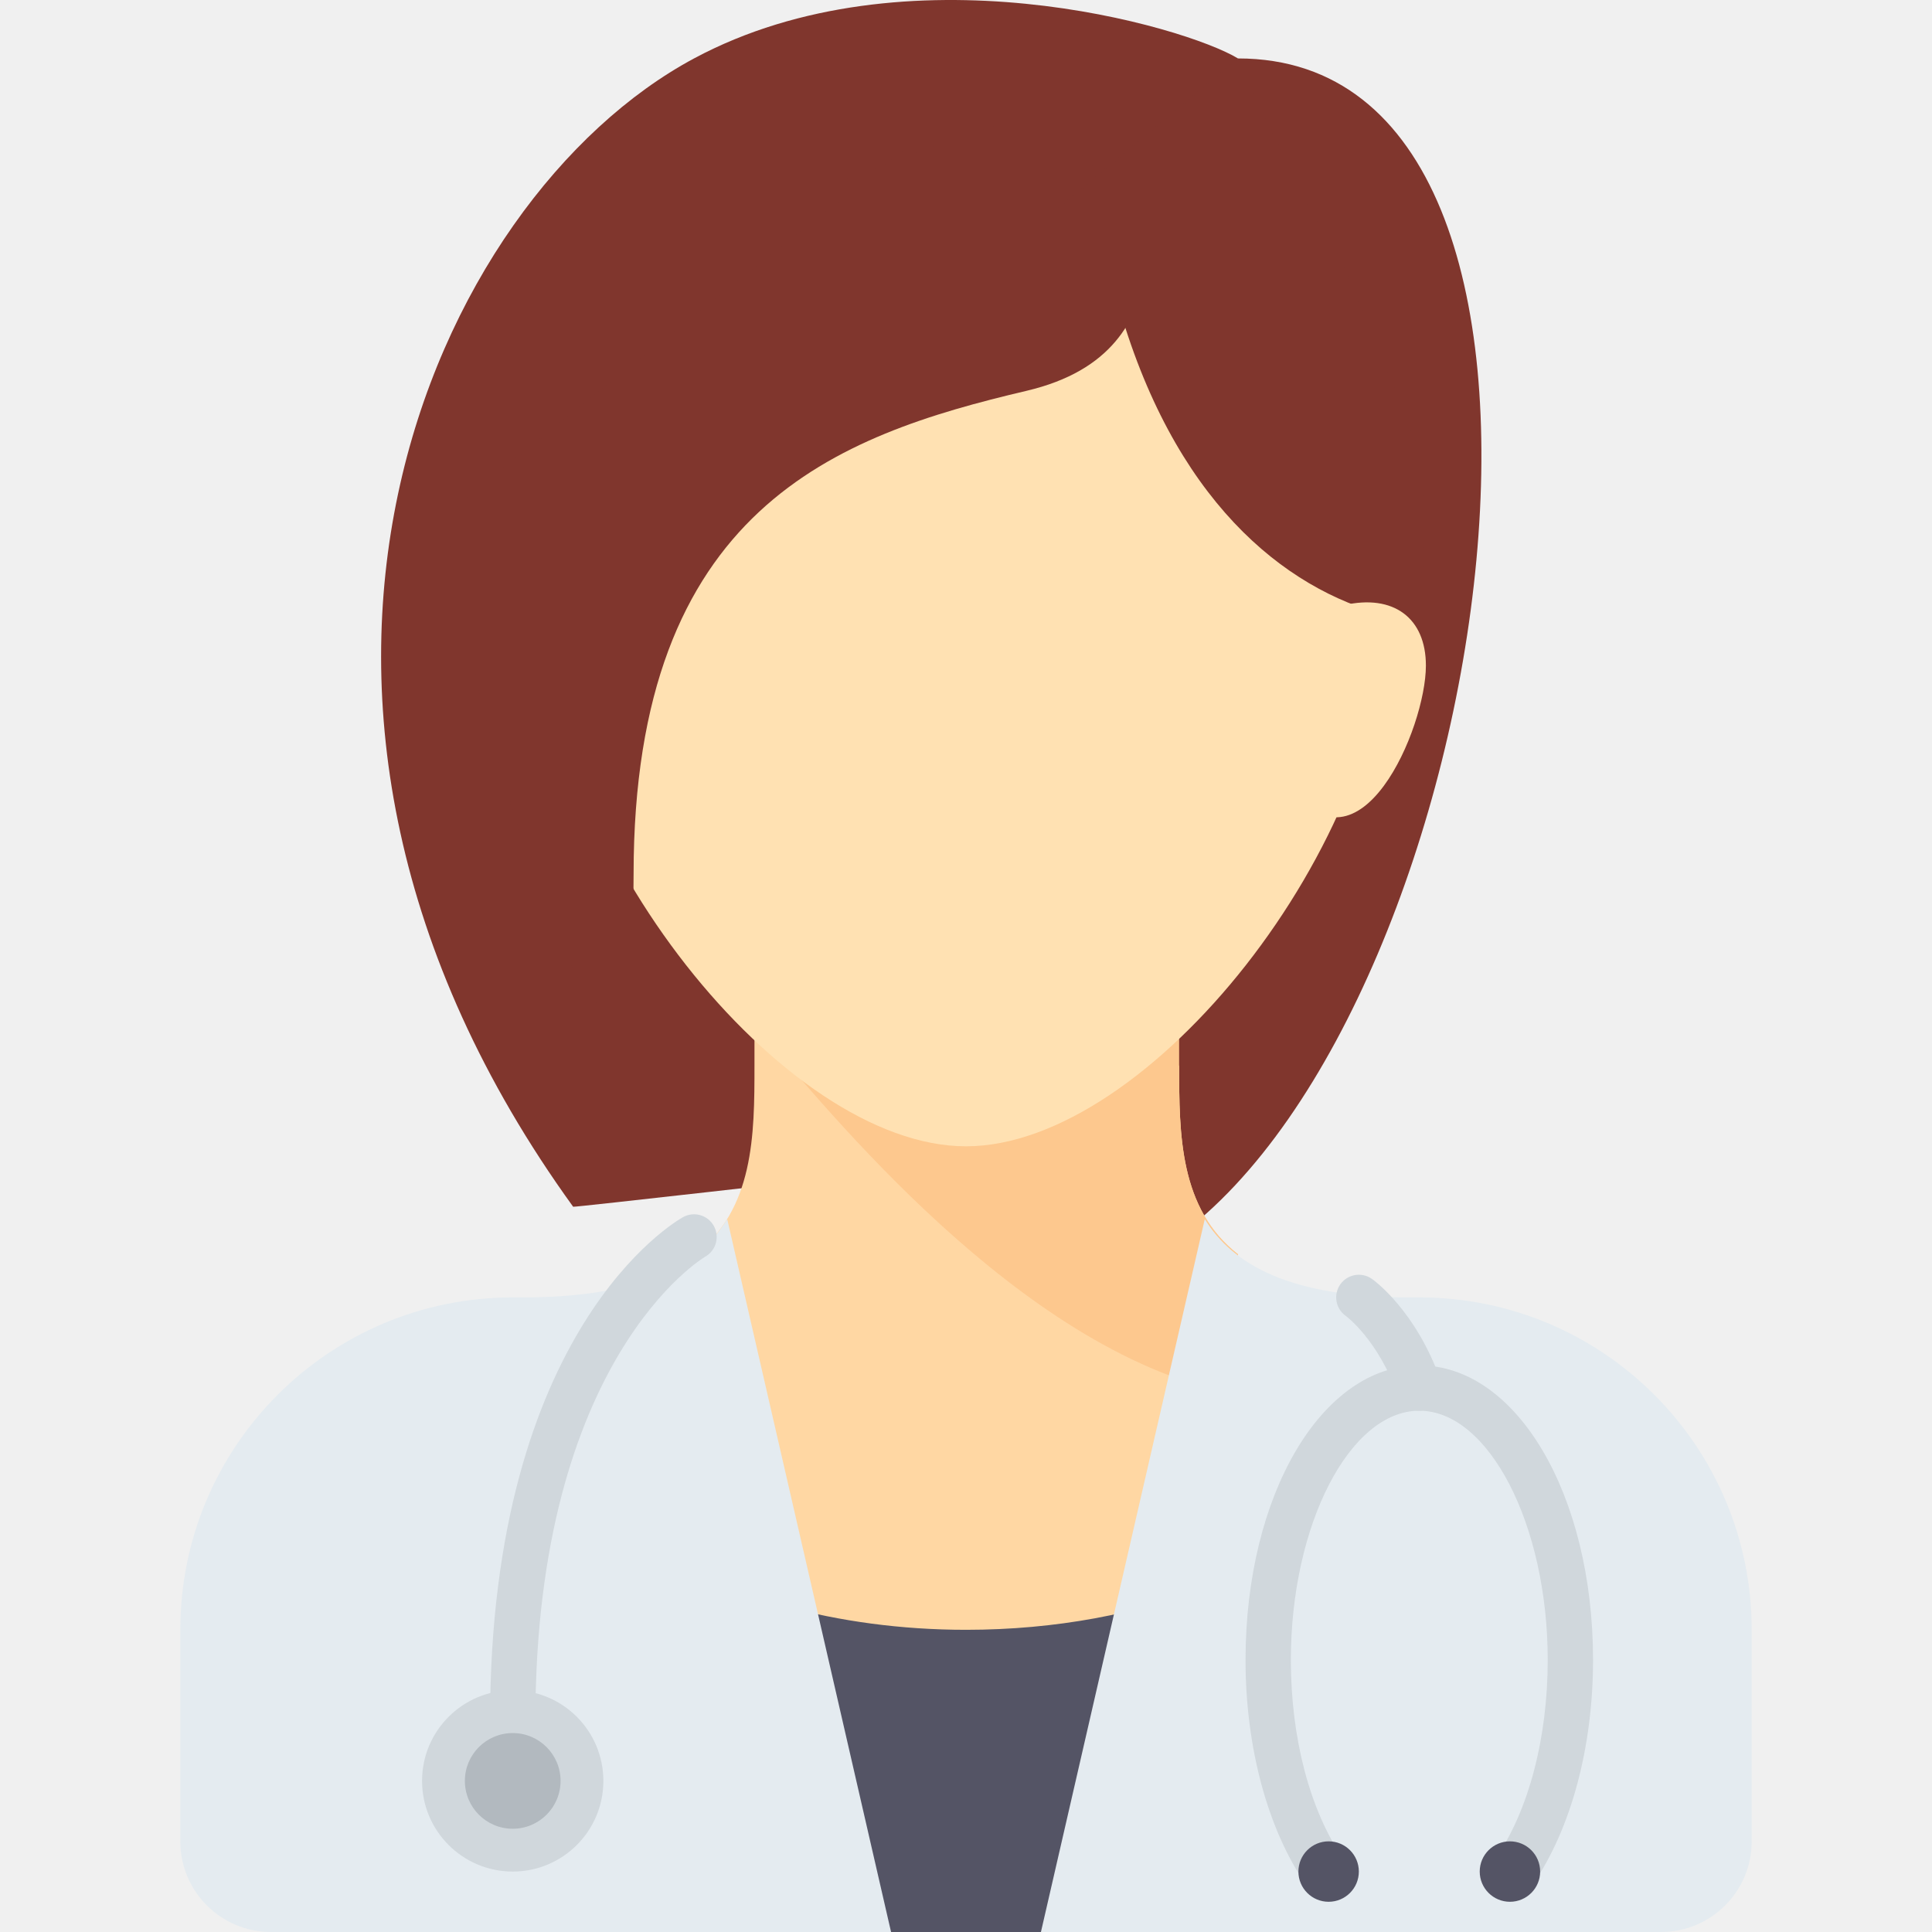
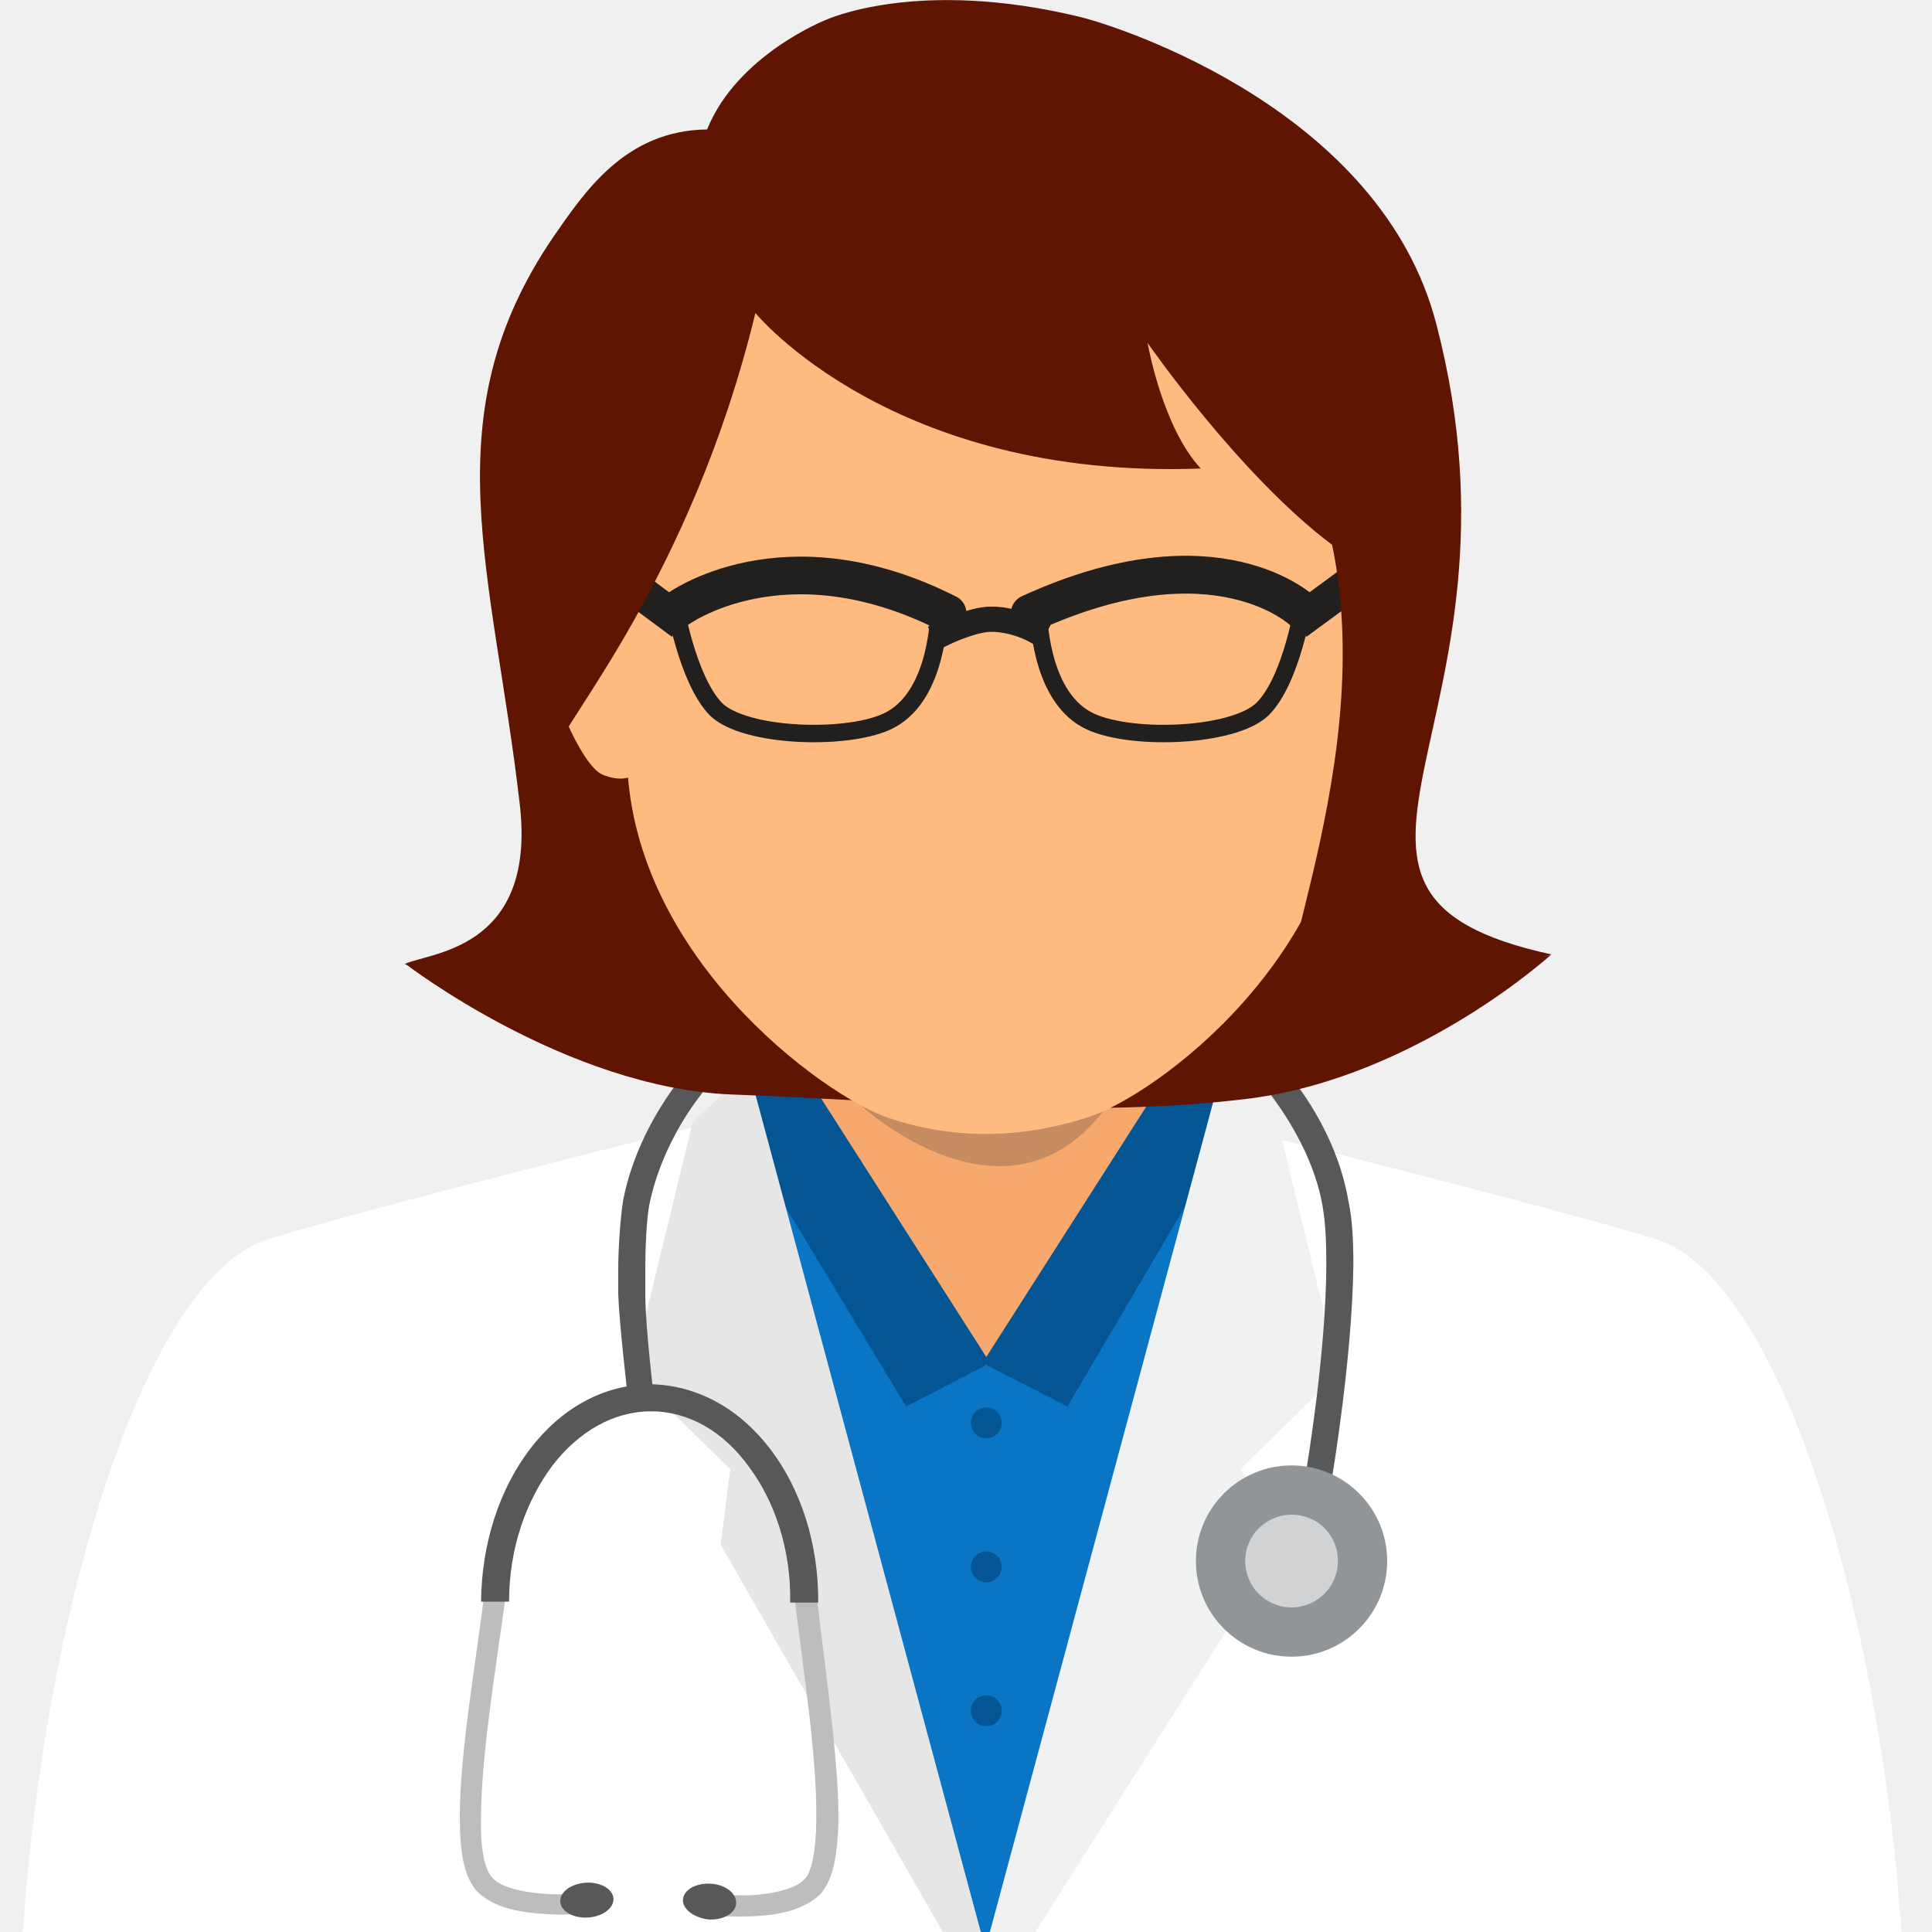
- <svg xmlns="http://www.w3.org/2000/svg" version="1.1" id="Capa_1" x="0px" y="0px" viewBox="0 0 420.704 420.704" style="enable-background:new 0 0 420.704 420.704;" xml:space="preserve">
-   <g>
-     <g>
-       <g>
-         <path style="fill:#80362D;" d="M269.575,12.724l-46.062,250.052l32.902,6.58C326.056,218.359,355.941,12.724,269.575,12.724z" />
-       </g>
-       <g>
-         <path style="fill:#80362D;" d="M269.575,12.724c-11.516-6.992-72.293-24.749-118.446,0     C94.374,43.158,44.747,152.007,124.808,262.776c0.114,0.157,59.223-6.58,59.223-6.58L269.575,12.724z" />
-       </g>
-       <g>
-         <path style="fill:#FFD7A3;" d="M256.772,232.084h-0.358v-15.37H164.29v15.354c0,15.042-0.063,31.392-13.161,41.282v147.354     h59.223c0,0,31.011,0,59.223,0V273.12C256.812,263.205,256.772,246.997,256.772,232.084z" />
-       </g>
-       <g>
-         <path style="fill:#545465;" d="M210.352,354.9c-14.15,0-27.502-1.876-39.482-5.134v70.937h92.124v-75.279     C248.066,351.381,229.941,354.9,210.352,354.9z" />
-       </g>
-       <g>
-         <path style="fill:#FDC88E;" d="M262.994,302.258c2.401,0.655,4.563,1.004,6.58,1.174V273.12     c-12.762-9.915-12.803-26.124-12.803-41.037l-0.009-0.382v-15.37l-72.732,0.382l-19.741,6.58     C177.45,238.1,217.755,289.92,262.994,302.258z" />
-       </g>
-       <g>
-         <path style="fill:#FFE1B2;" d="M302.476,131.169c0,52.696-52.408,118.446-92.124,118.446s-92.124-65.75-92.124-118.446     s41.246-72.384,92.124-72.384S302.476,78.473,302.476,131.169z" />
-       </g>
-       <g>
-         <path style="fill:#80362D;" d="M223.512,25.884c-3.697,0-15.701,4.154-25.512,7.794l-0.809-1.214c0,0-1.354,1.064-3.698,2.908     c-5.457,2.072-9.462,3.672-9.462,3.672l1.539,2.566c-24.976,19.678-81.96,64.693-87.084,69.818     c-6.58,6.58,39.482,174.464,39.482,78.964c0-79.786,44.327-95.587,85.544-105.285c18.644-4.387,24.128-15.354,26.321-26.321     C252.027,47.819,230.093,25.884,223.512,25.884z" />
-       </g>
-       <g>
-         <path style="fill:#80362D;" d="M243.253,65.366c12.064,43.32,36.192,62.924,58.812,68.682c12.395,3.155,6.992-35.78,6.992-35.78     s-17.548-44.966-19.741-46.062c-2.193-1.097-19.741-39.482-19.741-39.482l-39.482,32.902L243.253,65.366z" />
-       </g>
-       <g>
-         <path style="fill:#E4EBF0;" d="M158.355,265.465c-6.163,10.013-18.728,17.052-44.514,17.052h-2.193     c-39.976,0-72.384,32.407-72.384,72.384v46.062c0,10.902,8.838,19.741,19.741,19.741h135.028L158.355,265.465z" />
-       </g>
-       <g>
-         <path style="fill:#E4EBF0;" d="M262.349,265.465c6.163,10.013,18.728,17.052,44.514,17.052h2.193     c39.976,0,72.384,32.407,72.384,72.384v46.062c0,10.902-8.838,19.741-19.741,19.741H226.671L262.349,265.465z" />
-       </g>
-       <g>
-         <circle style="fill:#D0D7DC;" cx="111.647" cy="387.802" r="19.741" />
-       </g>
-       <g>
-         <path style="fill:#D0D7DC;" d="M333.783,410.338l-8.135-5.591c7.229-10.518,11.376-26.288,11.376-43.267     c0-29.427-12.807-54.288-27.966-54.288s-27.966,24.861-27.966,54.288c0,16.979,4.146,32.749,11.376,43.267l-8.135,5.591     c-8.331-12.123-13.111-29.931-13.111-48.858c0-35.977,16.619-64.158,37.837-64.158c21.217,0,37.837,28.182,37.837,64.158     C346.893,380.407,342.114,398.215,333.783,410.338z" />
-       </g>
-       <g>
-         <circle style="fill:#545465;" cx="289.316" cy="407.543" r="6.58" />
-       </g>
-       <g>
-         <circle style="fill:#545465;" cx="328.798" cy="407.543" r="6.58" />
-       </g>
-       <g>
-         <path style="fill:#D0D7DC;" d="M111.647,379.577c-2.726,0-4.935-2.209-4.935-4.935c0-85.274,40.304-108.646,42.02-109.599     c2.387-1.329,5.388-0.466,6.71,1.917c1.321,2.374,0.472,5.367-1.892,6.698c-0.484,0.28-36.968,22.172-36.968,100.984     C116.582,377.368,114.373,379.577,111.647,379.577z" />
-       </g>
-       <g>
-         <circle style="fill:#B2B9BF;" cx="111.647" cy="387.802" r="10.419" />
-       </g>
-       <g>
-         <path style="fill:#D0D7DC;" d="M309.057,307.195c-2.034,0-3.938-1.268-4.654-3.295c-4.288-12.15-11.268-17.291-11.337-17.339     c-2.233-1.563-2.776-4.641-1.213-6.874c1.563-2.23,4.636-2.774,6.874-1.213c0.389,0.273,9.585,6.842,14.984,22.143     c0.908,2.569-0.442,5.388-3.012,6.296C310.155,307.103,309.601,307.195,309.057,307.195z" />
-       </g>
-     </g>
-     <g>
-       <path style="fill:#FFE1B2;" d="M292.676,131.771c10.767-2.468,17.821,2.805,17.821,13.161c0,13.709-14.479,47.296-29.701,26.321    S292.676,131.771,292.676,131.771z" />
-     </g>
-   </g>
-   <g>
- </g>
-   <g>
- </g>
-   <g>
- </g>
-   <g>
- </g>
-   <g>
- </g>
-   <g>
- </g>
-   <g>
- </g>
-   <g>
- </g>
-   <g>
- </g>
-   <g>
- </g>
-   <g>
- </g>
-   <g>
- </g>
-   <g>
- </g>
-   <g>
- </g>
-   <g>
- </g>
+ <svg xmlns="http://www.w3.org/2000/svg" version="1.1" id="Capa_1" x="0px" y="0px" viewBox="0 0 200 200" style="enable-background:new 0 0 200 200;" xml:space="preserve">
+   <style type="text/css">
+ 	.st0{display:none;fill:url(#SVGID_1_);}
+ 	.st1{display:none;opacity:0.2;}
+ 	.st2{display:inline;}
+ 	.st3{fill:#FFFFFF;}
+ 	.st4{fill:#0A75C4;}
+ 	.st5{fill:#403F41;}
+ 	.st6{fill:#F7A96D;}
+ 	.st7{fill:#035693;}
+ 	.st8{fill:#E6E6E7;}
+ 	.st9{fill:#D0D2D3;}
+ 	.st10{fill:#F0F1F1;}
+ 	.st11{fill:#BBBDBF;}
+ 	.st12{fill:#57585A;}
+ 	.st13{fill:#929597;}
+ 	.st14{fill:#C68B60;}
+ 	.st15{fill:#601402;}
+ 	.st16{fill:#FFBA7F;}
+ 	.st17{fill:none;stroke:#221F1F;stroke-width:1.804;stroke-miterlimit:10;}
+ 	.st18{fill:none;stroke:#221F1F;stroke-width:3.9;stroke-linecap:round;stroke-miterlimit:10;}
+ 	.st19{fill:none;stroke:#221F1F;stroke-width:3.526;stroke-miterlimit:10;}
+ 	.st20{fill:none;stroke:#221F1F;stroke-width:3.915;stroke-linecap:round;stroke-miterlimit:10;}
+ 	.st21{fill:none;stroke:#221F1F;stroke-width:2.611;stroke-linecap:square;stroke-miterlimit:10;}
+ </style>
+   <radialGradient id="SVGID_1_" cx="207.083" cy="84.145" r="252.944" gradientUnits="userSpaceOnUse">
+     <stop offset="0" style="stop-color:#16AEB1" />
+     <stop offset="0.419" style="stop-color:#15ACAF" />
+     <stop offset="0.659" style="stop-color:#10A5A6" />
+     <stop offset="0.854" style="stop-color:#099A98" />
+     <stop offset="1" style="stop-color:#008C88" />
+   </radialGradient>
+   <rect x="-92.1" y="-114.3" class="st0" width="595.3" height="396.9" />
+   <g class="st1">
+     <g class="st2">
+       <rect x="-71" y="-114.3" class="st3" width="2" height="396.9" />
+     </g>
+     <g class="st2">
+       <rect x="-43.4" y="-114.3" class="st3" width="2" height="396.9" />
+     </g>
+     <g class="st2">
+       <rect x="-15.8" y="-114.3" class="st3" width="2" height="396.9" />
+     </g>
+     <g class="st2">
+       <rect x="11.9" y="-114.3" class="st3" width="2" height="396.9" />
+     </g>
+     <g class="st2">
+       <rect x="67.1" y="-114.3" class="st3" width="2" height="396.9" />
+     </g>
+     <g class="st2">
+       <rect x="94.7" y="-114.3" class="st3" width="2" height="396.9" />
+     </g>
+     <g class="st2">
+       <rect x="39.5" y="-114.3" class="st3" width="2" height="396.9" />
+     </g>
+     <g class="st2">
+       <rect x="122.3" y="-114.3" class="st3" width="2" height="396.9" />
+     </g>
+     <g class="st2">
+       <rect x="150" y="-114.3" class="st3" width="2" height="396.9" />
+     </g>
+     <g class="st2">
+       <rect x="177.6" y="-114.3" class="st3" width="2" height="396.9" />
+     </g>
+     <g class="st2">
+       <rect x="205.2" y="-114.3" class="st3" width="2" height="396.9" />
+     </g>
+     <g class="st2">
+       <rect x="232.8" y="-114.3" class="st3" width="2" height="396.9" />
+     </g>
+     <g class="st2">
+       <rect x="260.5" y="-114.3" class="st3" width="2" height="396.9" />
+     </g>
+     <g class="st2">
+       <rect x="288.1" y="-114.3" class="st3" width="2" height="396.9" />
+     </g>
+     <g class="st2">
+       <rect x="315.7" y="-114.3" class="st3" width="2" height="396.9" />
+     </g>
+     <g class="st2">
+       <rect x="343.3" y="-114.3" class="st3" width="2" height="396.9" />
+     </g>
+     <g class="st2">
+       <rect x="370.9" y="-114.3" class="st3" width="2" height="396.9" />
+     </g>
+     <g class="st2">
+       <rect x="426.2" y="-114.3" class="st3" width="2" height="396.9" />
+     </g>
+     <g class="st2">
+       <rect x="453.8" y="-114.3" class="st3" width="2" height="396.9" />
+     </g>
+     <g class="st2">
+       <rect x="481.4" y="-114.3" class="st3" width="2" height="396.9" />
+     </g>
+     <g class="st2">
+       <rect x="398.6" y="-114.3" class="st3" width="2" height="396.9" />
+     </g>
+     <g class="st2">
+       <g>
+         <rect x="-92.1" y="250.3" class="st3" width="595.3" height="2.1" />
+       </g>
+       <g>
+         <rect x="-92.1" y="222.7" class="st3" width="595.3" height="2.1" />
+       </g>
+       <g>
+         <rect x="-92.1" y="277.9" class="st3" width="595.3" height="2.1" />
+       </g>
+       <g>
+         <rect x="-92.1" y="195.1" class="st3" width="595.3" height="2.1" />
+       </g>
+       <g>
+         <rect x="-92.1" y="167.5" class="st3" width="595.3" height="2.1" />
+       </g>
+       <g>
+         <rect x="-92.1" y="139.8" class="st3" width="595.3" height="2.1" />
+       </g>
+       <g>
+         <rect x="-92.1" y="112.2" class="st3" width="595.3" height="2.1" />
+       </g>
+       <g>
+         <rect x="-92.1" y="84.6" class="st3" width="595.3" height="2.1" />
+       </g>
+       <g>
+         <rect x="-92.1" y="57" class="st3" width="595.3" height="2.1" />
+       </g>
+       <g>
+         <rect x="-92.1" y="29.3" class="st3" width="595.3" height="2.1" />
+       </g>
+       <g>
+         <rect x="-92.1" y="1.7" class="st3" width="595.3" height="2.1" />
+       </g>
+       <g>
+         <rect x="-92.1" y="-25.9" class="st3" width="595.3" height="2.1" />
+       </g>
+       <g>
+         <rect x="-92.1" y="-53.5" class="st3" width="595.3" height="2.1" />
+       </g>
+       <g>
+         <rect x="-92.1" y="-108.8" class="st3" width="595.3" height="2.1" />
+       </g>
+       <g>
+         <rect x="-92.1" y="-81.1" class="st3" width="595.3" height="2.1" />
+       </g>
+     </g>
+   </g>
+   <polygon class="st4" points="85.9,115.7 52.7,128.3 72.9,254 130.9,254.1 149.8,128.3 118.4,117 " />
+   <g>
+     <path class="st3" d="M171.5,128.3c-10.2-3.2-45.6-12-45.6-12l12,89.6c0,0,10.9-6.5,24.1-5.4c13.4,1.1,1.1,17.6,0.3,18.7l30.4,1.2   l4.5-13.6C195.9,170.7,184.9,132.5,171.5,128.3z" />
+     <path class="st3" d="M162.3,219.2l-1.3-0.1C161.1,219.1,161.8,220.1,162.3,219.2z" />
+   </g>
+   <g>
+     <path class="st3" d="M27.7,128.3c10.2-3.2,45.6-12,45.6-12l-12,89.6c0,0-10.9-6.5-24.1-5.4c-13.4,1.1-1.1,17.6-0.3,18.7l-30.4,1.2   L2,206.8C3.3,170.7,14.3,132.5,27.7,128.3z" />
+     <path class="st3" d="M36.9,219.2l1.3-0.1C38.2,219.1,37.5,220.1,36.9,219.2z" />
+   </g>
+   <polygon class="st5" points="54.3,271.8 54.4,273.5 150.7,273.5 150.8,271.9 " />
+   <g>
+     <polygon class="st6" points="99,141.2 105.2,141.5 121.9,111.6 82.4,113.8  " />
+     <polygon class="st7" points="76.7,117.3 93.8,145.6 102.5,141.1 78.8,104  " />
+     <polygon class="st7" points="101.7,141.1 110.5,145.6 126.5,118.4 125.4,104  " />
+   </g>
+   <path class="st3" d="M78.8,116.2l-24.1,9.4l-7.4,30.6c0,0,19.7,43.2,10.8,63.8c-7.6,17.5-10.6,39.3-11.5,58.4h57l1.4-65.5  L78.8,116.2z" />
+   <polygon class="st8" points="71.7,116.2 65.4,142.1 75.6,152.1 74.6,159.9 105,212.9 77.5,110.7 " />
+   <rect x="59.9" y="246" transform="matrix(-1 -3.191609e-004 3.191609e-004 -1 140.6407 494.8606)" class="st9" width="20.8" height="2.7" />
+   <path class="st3" d="M160.1,155.5L150,124.9l-24.1-9.4l-26.2,96.7l0,66.2h57.4c-1.3-18.8-4.7-40.5-12.2-58.7  C132.5,190.1,160.1,155.5,160.1,155.5z" />
+   <path class="st9" d="M105.2,220.3c-1.1,0-2.1,0.9-2.1,2.1c0,1.1,0.9,2.1,2.1,2.1c1.1,0,2.1-0.9,2.1-2.1  C107.2,221.2,106.3,220.3,105.2,220.3z" />
+   <path class="st9" d="M105.2,241.9c-1.1,0-2.1,0.9-2.1,2.1c0,1.1,0.9,2.1,2.1,2.1c1.1,0,2.1-0.9,2.1-2.1  C107.2,242.8,106.3,241.9,105.2,241.9z" />
+   <path class="st9" d="M105.3,264.9c-1.1,0-2.1,0.9-2.1,2.1c0,1.1,0.9,2.1,2.1,2.1c1.1,0,2.1-0.9,2.1-2.1  C107.4,265.8,106.4,264.9,105.3,264.9z" />
+   <polygon class="st9" points="122.8,248.8 143.6,248.8 143.6,246.1 122.8,246.1 " />
+   <polygon class="st10" points="132.3,116.3 126.5,110.7 99,212.9 132.6,159.9 128.4,152.1 138.6,142.1 " />
+   <polygon class="st9" points="78.6,209.6 76.6,216.9 148.8,230.9 146.7,222.5 " />
+   <polygon class="st9" points="55.8,224.3 53.9,231.2 127.8,217 126.6,209.6 " />
+   <g>
+     <g>
+       <g>
+         <path class="st11" d="M57.9,196.1c-2.7,0-6-0.5-7-1.8c-0.7-0.7-1.2-3-1.1-6.2c0-6.4,1.6-15.8,2.6-23.3l-2.2-0.3     c-0.9,7.4-2.6,16.9-2.6,23.5c0,3.4,0.3,6,1.7,7.7c2.1,2.2,5.7,2.4,8.6,2.5c2.4,0,4.2-0.2,4.3-0.2l-0.3-2.2     C61.9,195.9,60.1,196.1,57.9,196.1z" />
+       </g>
+       <g>
+         <path class="st12" d="M60.6,194.9c-1.5,0.1-2.7,1-2.6,2c0.1,1,1.4,1.7,2.9,1.6c1.5-0.1,2.7-1,2.6-2     C63.4,195.5,62.1,194.8,60.6,194.9z" />
+       </g>
+     </g>
+     <g>
+       <g>
+         <path class="st11" d="M82.2,165c0.9,7.5,2.4,16.9,2.3,23.3c0,3.2-0.5,5.6-1.2,6.2c-1,1.2-4.3,1.8-7,1.7c-2.2,0-4-0.3-4-0.3     l-0.3,2.2c0,0,1.9,0.3,4.3,0.3c2.9,0,6.5-0.2,8.7-2.4c1.4-1.7,1.7-4.3,1.8-7.7c0-6.7-1.5-16.1-2.3-23.6L82.2,165z" />
+       </g>
+       <g>
+         <path class="st12" d="M73.6,195c-1.5-0.1-2.8,0.6-2.9,1.6c-0.1,1,1.1,1.9,2.6,2.1c1.5,0.1,2.8-0.6,2.9-1.6     C76.3,196,75.1,195.1,73.6,195z" />
+       </g>
+     </g>
+     <g>
+       <path class="st12" d="M67.4,143.3c-10,0-17.5,10.3-17.6,22.5l2.9,0c0-5.6,1.8-10.5,4.5-14.1c2.7-3.5,6.3-5.6,10.2-5.6    c3.9,0,7.5,2.1,10.1,5.7c2.7,3.6,4.4,8.6,4.3,14.1l2.9,0C84.8,153.8,77.4,143.5,67.4,143.3z" />
+     </g>
+   </g>
+   <g>
+     <path class="st12" d="M70.4,111.7c-2.7,3.5-5,7.9-5.9,12.6c-0.3,1.9-0.5,5.1-0.5,7v2.7c0.1,3,1,10.7,1,10.7h2.7   c0,0-0.9-7.3-0.9-10.7v-2.7c0-1.7,0.1-4.8,0.4-6.5c0.8-4.1,2.9-8.3,5.3-11.4c2.4-3.2,5.3-5.4,6.9-5.7l-0.7-2.7   C76,105.7,73.1,108.2,70.4,111.7z" />
+   </g>
+   <g>
+     <path class="st12" d="M133.8,111.7c-2.7-3.5-5.6-6-8.4-6.7l-0.7,2.7c1.6,0.4,4.5,2.5,6.9,5.7c2.4,3.2,4.6,7.3,5.3,11.4   c0.3,1.6,0.4,3.7,0.4,6c0,9.3-2.1,21.5-2.1,21.6l2.7,0.5v0c0,0,2.1-12.4,2.2-22c0-2.4-0.1-4.7-0.5-6.5   C138.8,119.6,136.5,115.2,133.8,111.7z" />
+   </g>
+   <g>
+     <circle class="st13" cx="133.7" cy="161.6" r="9.9" />
+     <path class="st9" d="M133.7,156.8c-2.6,0-4.8,2.1-4.8,4.8c0,2.6,2.1,4.8,4.8,4.8c2.6,0,4.8-2.1,4.8-4.8   C138.5,158.9,136.4,156.8,133.7,156.8z" />
+   </g>
+   <circle class="st7" cx="102.1" cy="147.3" r="1.6" />
+   <circle class="st7" cx="102.1" cy="162.2" r="1.6" />
+   <circle class="st7" cx="102.1" cy="177.1" r="1.6" />
+   <path class="st14" d="M89.2,114.5c0,0,15.2,14,25.4,0S86.4,100.5,89.2,114.5z" />
+   <g>
+     <path class="st15" d="M147,95.7c-14.6-8.9-33.9-27.4-44.6-28.8c-12.1-1.6-47.5-28.3-46.1-12.3C60.9,106.9,42,99.8,42,99.8   s16.6,12.8,33.7,13.5c17,0.6,36.5,2.6,53.8,0.4c17.3-2.3,31.1-14.9,31.1-14.9S155.6,100.9,147,95.7z" />
+     <path class="st16" d="M59.8,57.6c-4.1,1.3-3.2,8-3.2,10.4c0,2.5,3.5,11.3,5.8,12.2c5.9,2.4,5.9-6.8,5.9-6.8V62.9   C68.3,62.9,64,56.3,59.8,57.6z" />
+     <path class="st16" d="M144,57.7c-4.1-1.3-8.5,5.2-8.5,5.2v10.7c0,0,0,9.5,5.9,6.8c2.3-1.1,5.8-9.8,5.8-12.2   C147.2,65.7,148.2,59,144,57.7z" />
+     <path class="st16" d="M112.4,14.9l-20.5,0c-14.9,0-27,13.1-27,34.1l0,28.8c0,20.9,20.3,35.6,27,37.9c7.1,2.4,14,2.1,20.6,0   c7.1-2.2,27-16.9,27-37.9l0-28.8C139.4,28,127.3,14.9,112.4,14.9z" />
+     <g>
+       <g>
+         <path class="st17" d="M97.2,63.3c0,0,0,8.5-5,11.2c-4,2.2-15.1,1.9-18.1-1.1c-3-3.1-4.3-11.1-4.3-11.1" />
+         <path class="st18" d="M70.1,63.1c0,0,11-8.2,28,0.4" />
+       </g>
+       <line class="st19" x1="70.6" y1="64.5" x2="60.9" y2="57.3" />
+       <g>
+         <path class="st17" d="M107.5,63.3c0,0,0,8.5,5,11.2c4,2.2,15.1,1.9,18.2-1.1c3.1-3.1,4.3-11.2,4.3-11.2" />
+         <path class="st20" d="M106.6,63.5c19.4-8.9,28.3-0.2,28.3-0.2" />
+       </g>
+       <line class="st19" x1="134.2" y1="64.5" x2="144" y2="57.3" />
+       <path class="st21" d="M97.8,65.5c0,0,2.9-1.4,4.8-1.4c2.4,0,4.4,1.1,4.4,1.1" />
+     </g>
+     <path class="st15" d="M148.7,33.6C143,11.4,115.9,2.8,112,1.8C94.9-2.4,85.4,2.1,85.4,2.1s-9.1,3.6-12.2,11.3   c-8.5,0.1-12.7,6.5-15.9,11.1C44.6,43.1,51,59,53.8,83.2c1.8,15.3-9.6,15.4-11.9,16.6c0,0,22.6,9,24.6,6.8c2.4-2.7-9.1-16-8.7-29.2   c0-2.1,13.7-17.4,20.4-45c0,0,14.1,17.3,46.1,16.1c-4-4.3-5.5-13-5.5-13s9.5,13.7,19.1,20.9c5.1,24.5-9.6,50.8-3.3,49.6   c6.9-1.3,12.8-2.8,26-7.2C130.7,92.3,159.5,75,148.7,33.6z" />
+   </g>
</svg>
